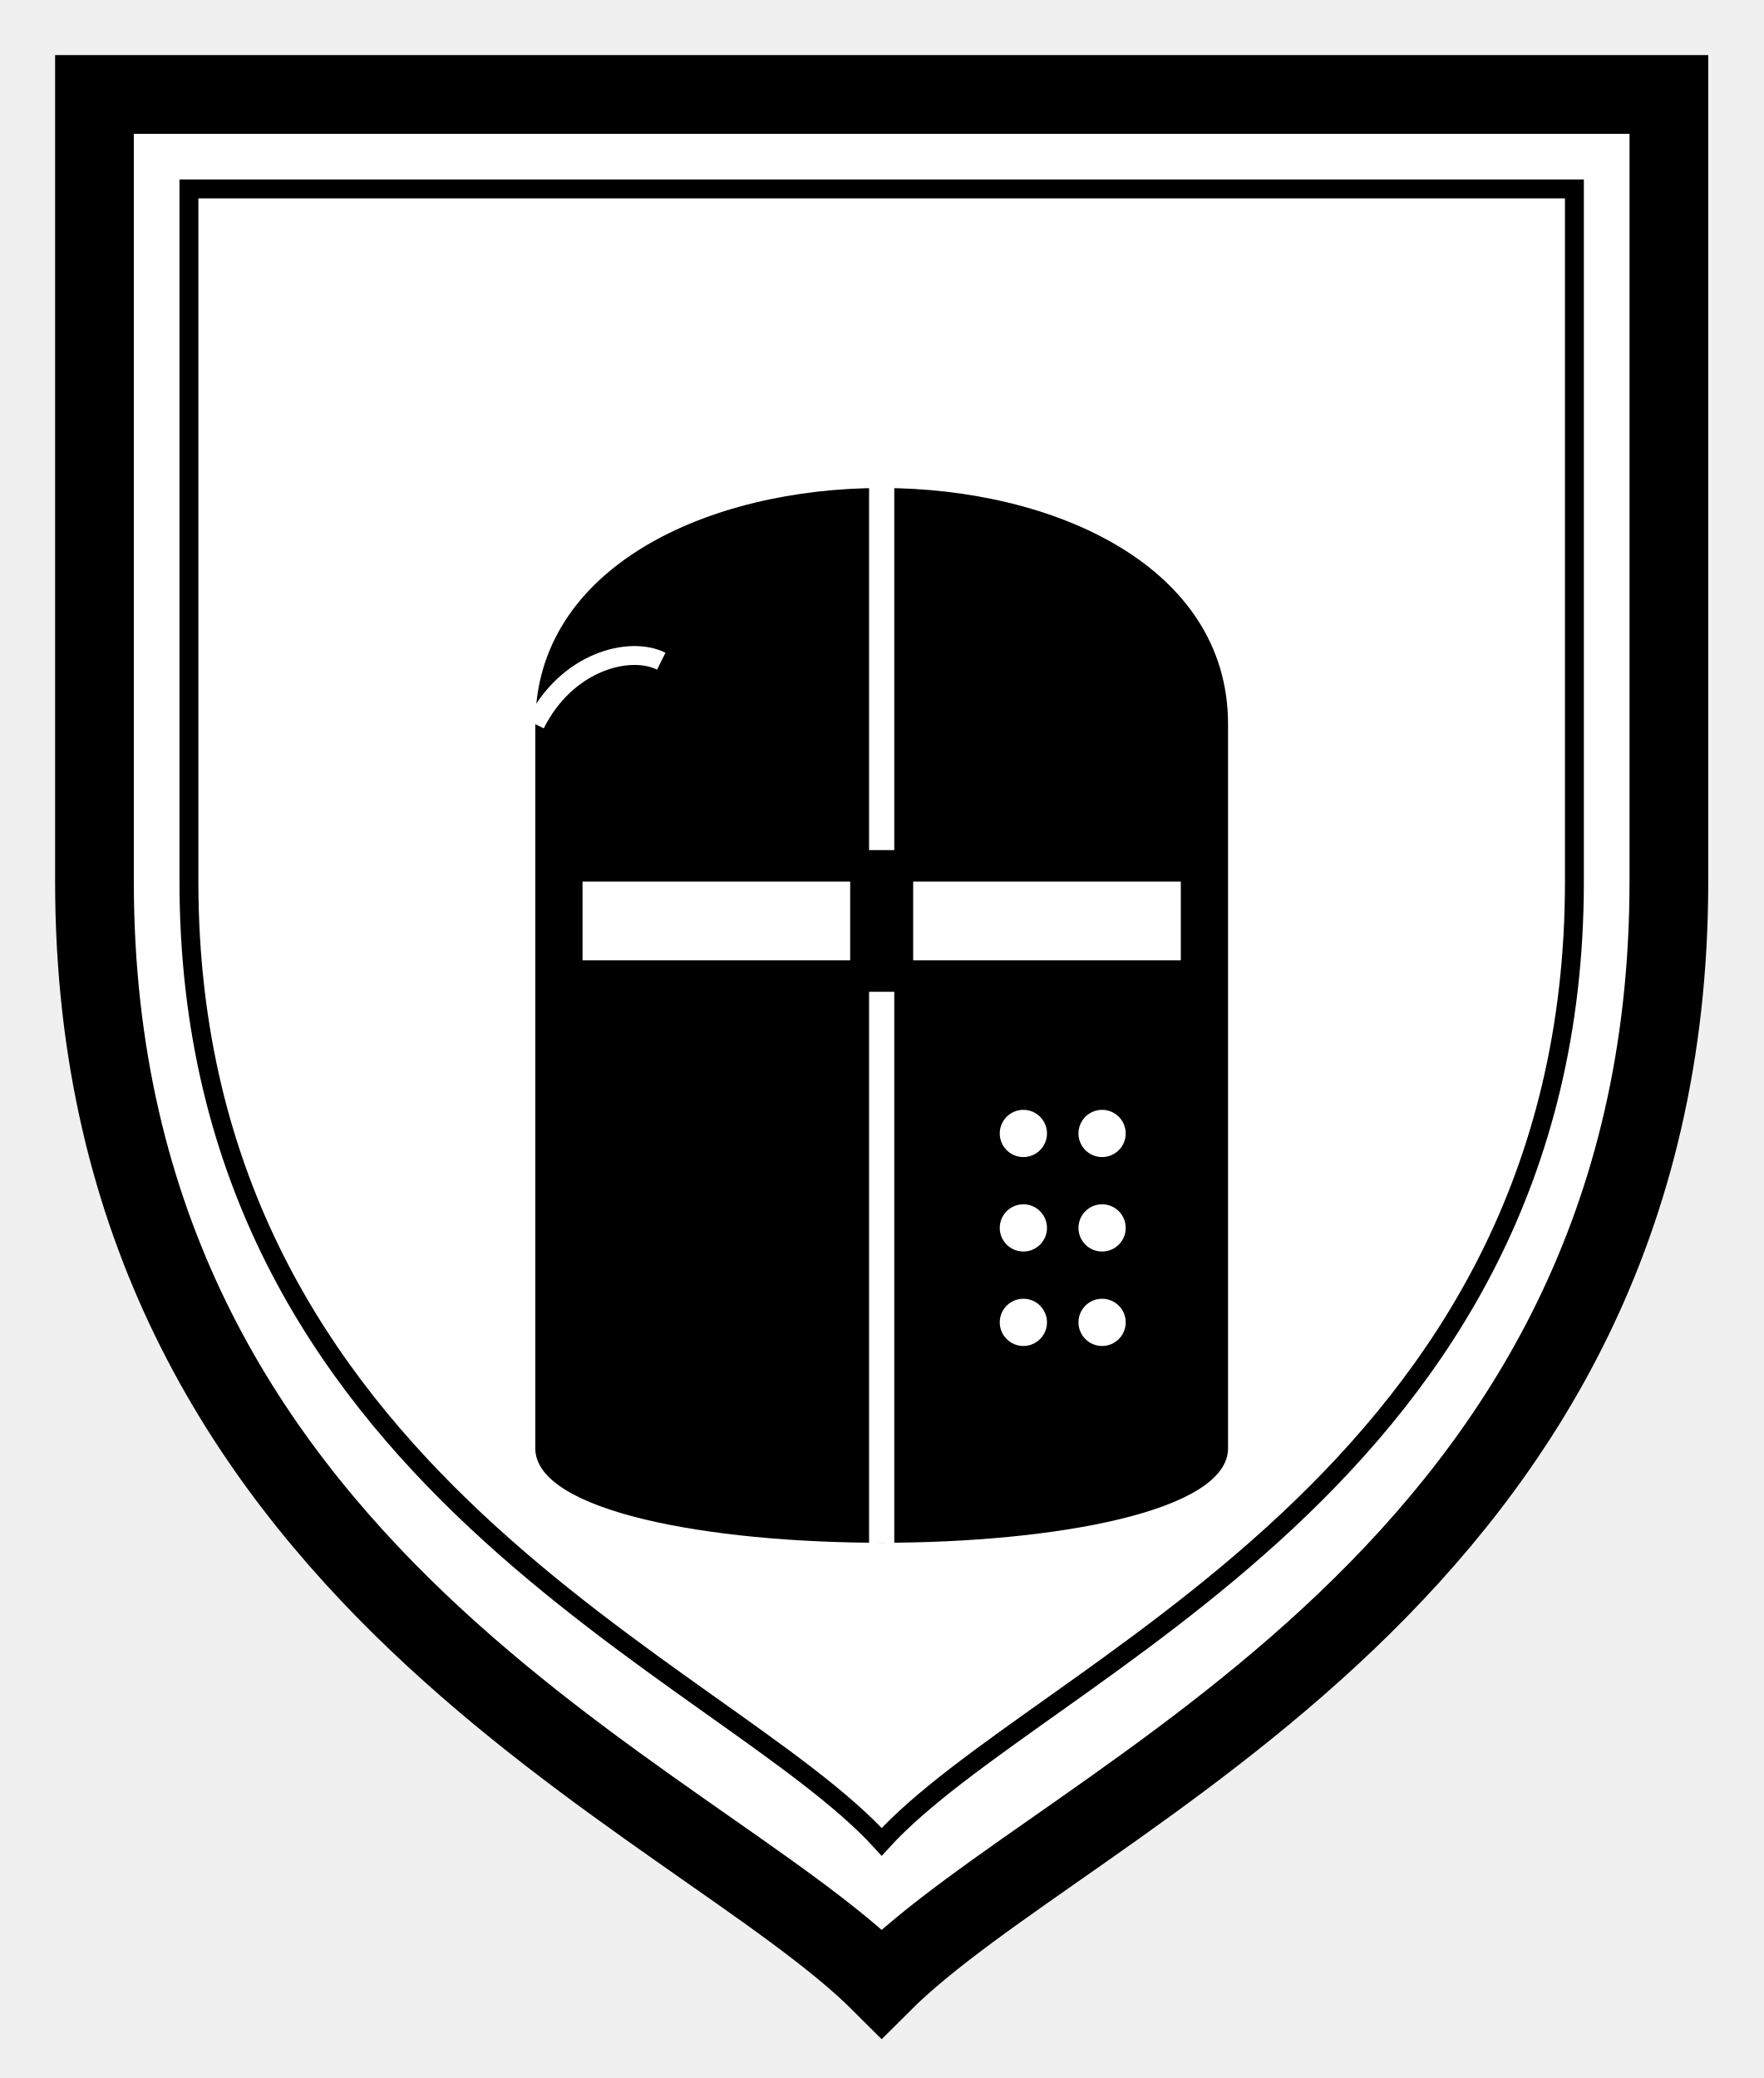
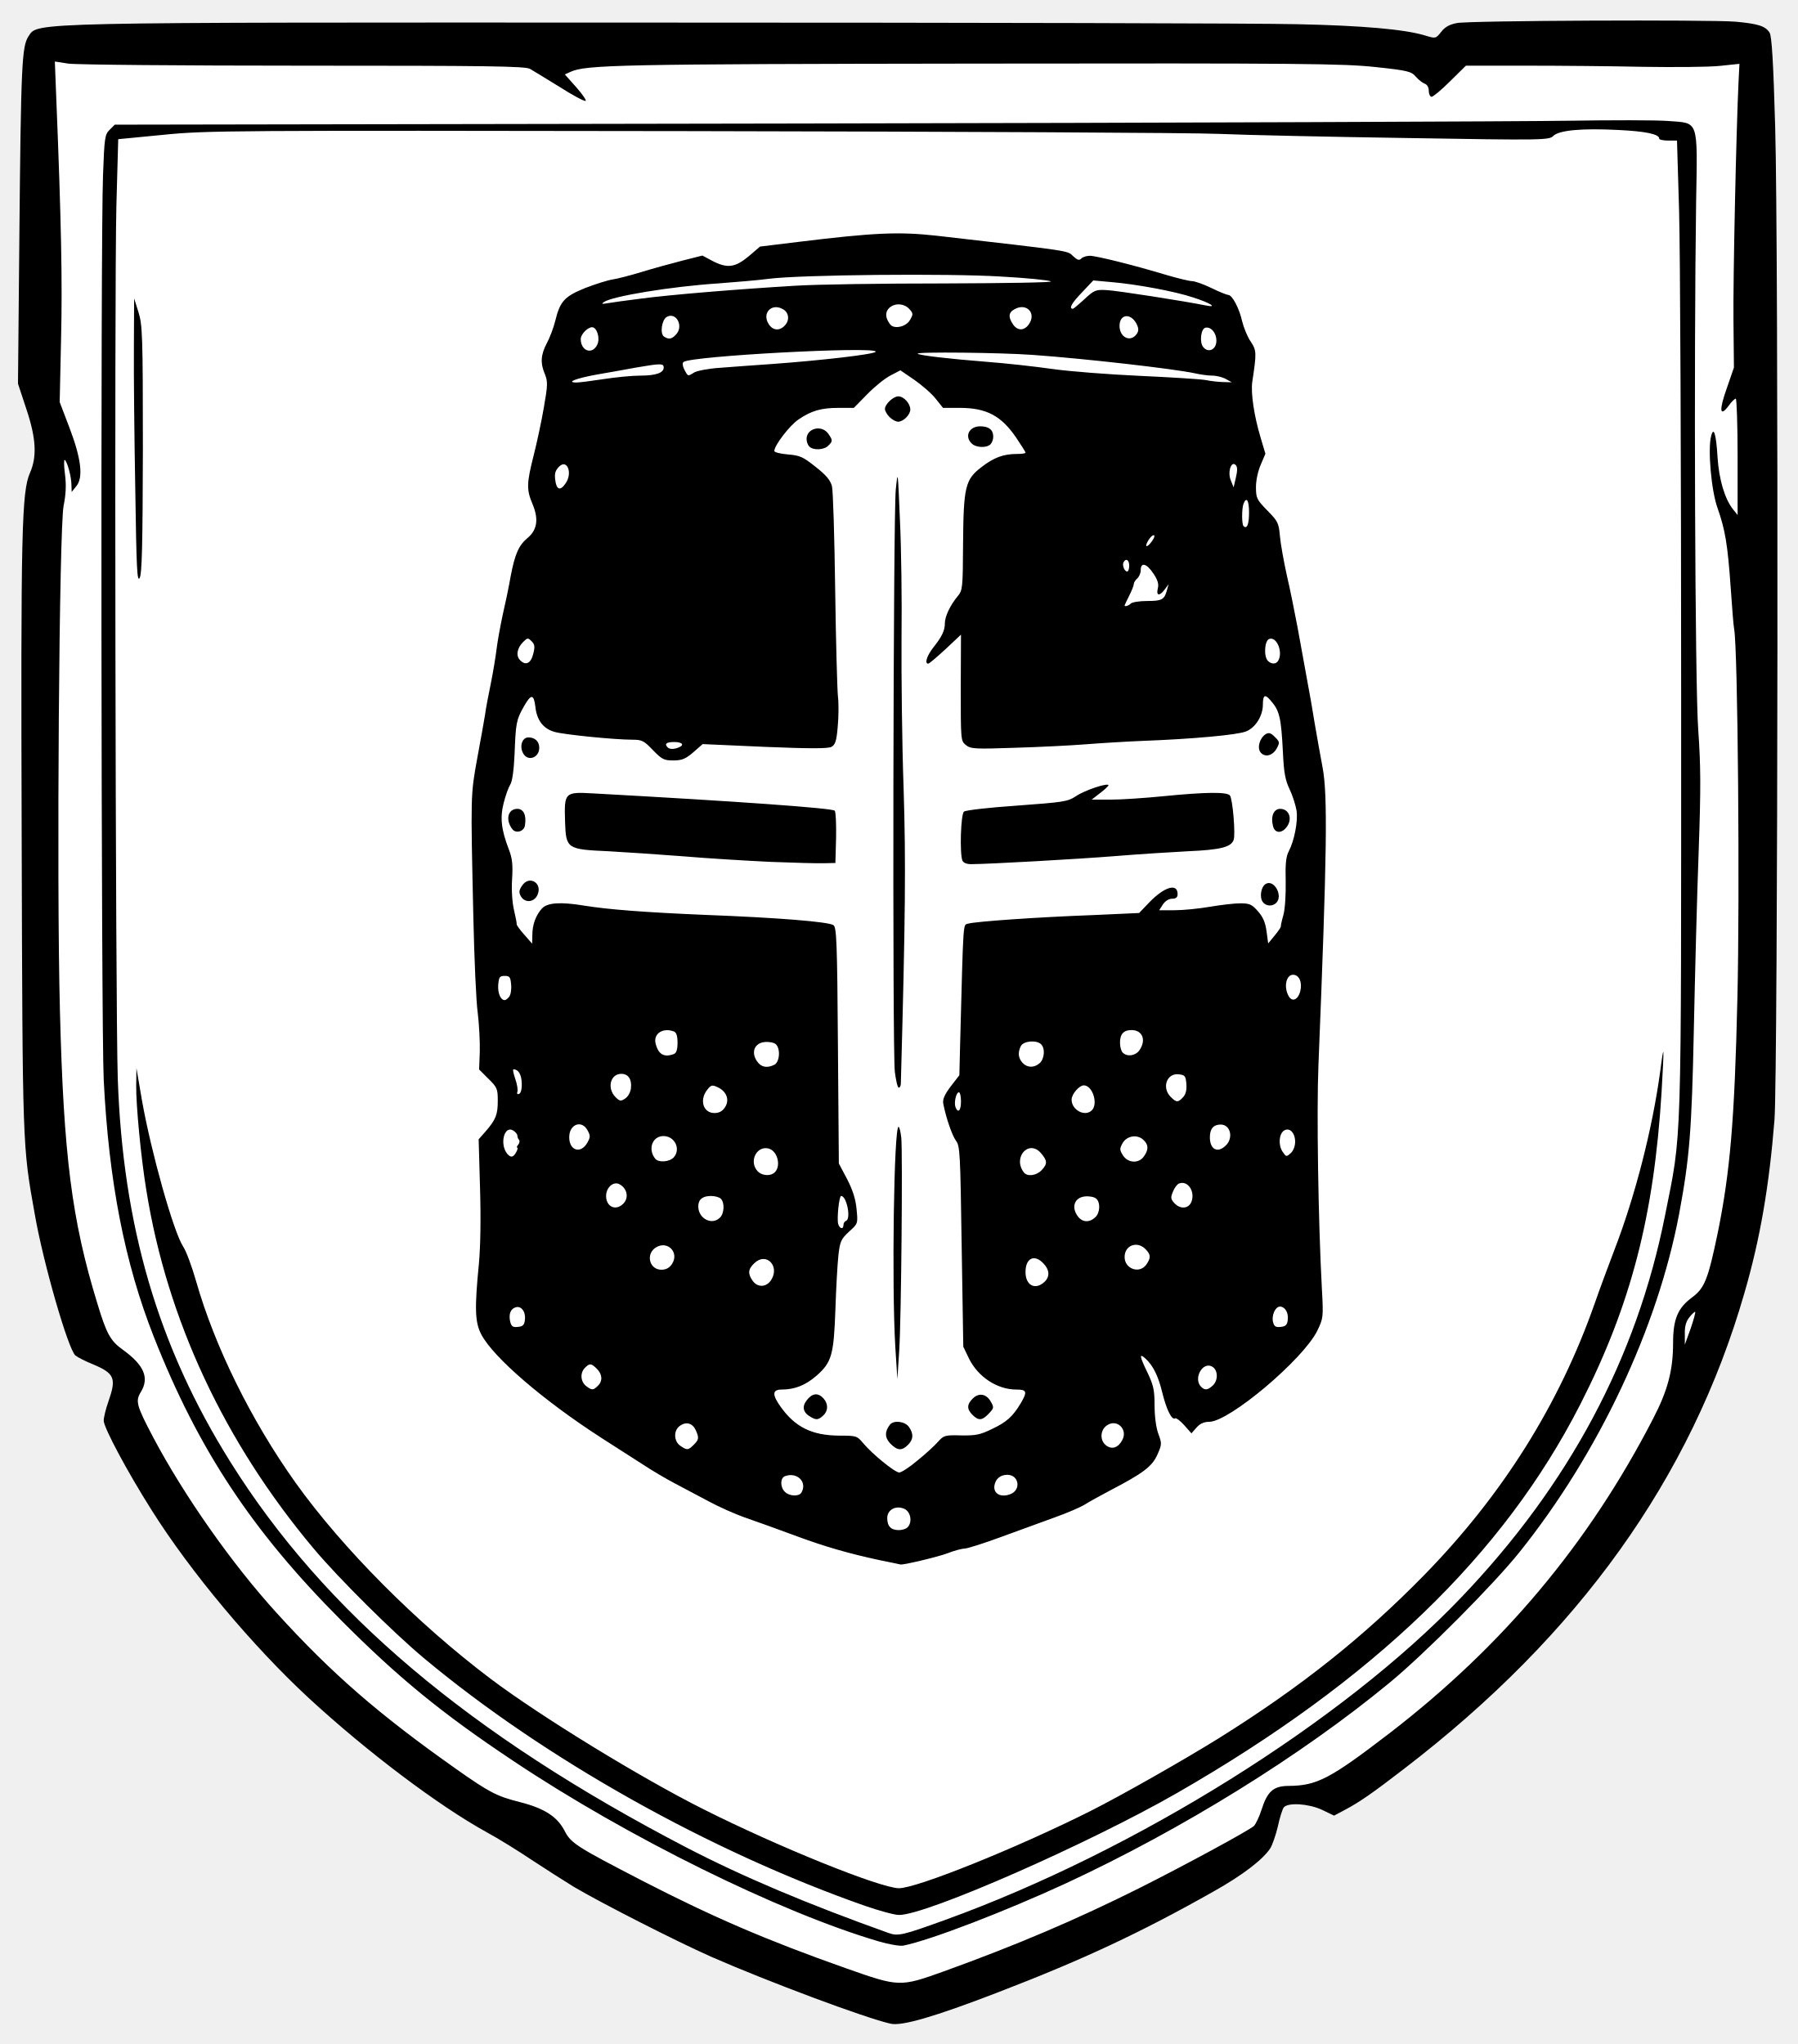
- <svg xmlns="http://www.w3.org/2000/svg" viewBox="0 0 112 132" width="112pt" height="132pt">
-   <defs>
-     <clipPath id="s">
-       <path d="M0,0 H100 V50 C100,94 62,108 50,120 C38,108 0,94 0,50 Z" />
-     </clipPath>
-   </defs>
-   <g transform="translate(6,6)">
-     <path d="M0,0 H100 V50 C100,94 62,108 50,120 C38,108 0,94 0,50 Z" fill="#FFFFFF" />
-     <g clip-path="url(#s)">
-       <g fill="#FFFFFF" stroke="#FFFFFF" stroke-width="5" stroke-linejoin="round">
-         <path d="M28,40 C28,20 72,20 72,40 V86 C72,94 28,94 28,86 Z" />
-         <rect x="31" y="50" width="38" height="5" fill="#FFFFFF" />
-         <rect x="48" y="49" width="4" height="7" />
-         <path d="M50,22 V48 M50,57 V92" stroke="#FFFFFF" stroke-width="1.6" />
-         <circle cx="59" cy="66" r="1.5" fill="#FFFFFF" />
-         <circle cx="64" cy="66" r="1.5" fill="#FFFFFF" />
-         <circle cx="59" cy="72" r="1.5" fill="#FFFFFF" />
-         <circle cx="64" cy="72" r="1.5" fill="#FFFFFF" />
-         <circle cx="59" cy="78" r="1.5" fill="#FFFFFF" />
-         <circle cx="64" cy="78" r="1.5" fill="#FFFFFF" />
-         <path d="M28,40 C30,36 34,35 36,36" stroke="#FFFFFF" stroke-width="1.2" fill="none" />
-       </g>
-       <g fill="#000">
-         <path d="M28,40 C28,20 72,20 72,40 V86 C72,94 28,94 28,86 Z" />
-         <rect x="31" y="50" width="38" height="5" fill="#FFFFFF" />
-         <rect x="48" y="49" width="4" height="7" />
-         <path d="M50,22 V48 M50,57 V92" stroke="#FFFFFF" stroke-width="1.6" />
-         <circle cx="59" cy="66" r="1.5" fill="#FFFFFF" />
-         <circle cx="64" cy="66" r="1.5" fill="#FFFFFF" />
-         <circle cx="59" cy="72" r="1.5" fill="#FFFFFF" />
-         <circle cx="64" cy="72" r="1.5" fill="#FFFFFF" />
-         <circle cx="59" cy="78" r="1.5" fill="#FFFFFF" />
-         <circle cx="64" cy="78" r="1.5" fill="#FFFFFF" />
-         <path d="M28,40 C30,36 34,35 36,36" stroke="#FFFFFF" stroke-width="1.2" fill="none" />
-       </g>
-     </g>
-     <path d="M0,0 H100 V50 C100,94 62,108 50,120 C38,108 0,94 0,50 Z" fill="none" stroke="#000" stroke-width="5" />
-     <path d="M6,6 H94 V50 C94,88 60,100 50,111 C40,100 6,88 6,50 Z" fill="none" stroke="#000" stroke-width="1.2" />
-   </g>
+ <svg xmlns="http://www.w3.org/2000/svg" viewBox="0 0 780 887">
+   <path fill="#FFFFFF" fill-rule="evenodd" d="M386.5,878.2C375.6,875.8 332.9,859.8 308.5,849.1C293.2,842.3 260.8,825.8 249.0,818.8C244.9,816.3 236.8,811.1 231.0,807.3C225.2,803.4 216.2,797.8 211.0,795.0C190.2,783.5 159.5,760.4 134.0,736.9C109.6,714.3 82.8,682.3 65.9,655.5C55.2,638.6 45.0,619.5 45.0,616.5C45.0,615.1 45.9,611.4 47.0,608.3C50.6,598.0 49.8,596.0 40.0,591.9C37.0,590.7 33.7,589.0 32.7,588.2C29.6,585.5 18.8,548.3 15.1,527.0C9.7,496.9 9.8,498.6 9.4,363.0C9.0,230.1 9.4,213.5 13.0,205.2C16.1,198.2 15.7,190.2 11.4,177.4L7.8,166.5L8.4,102.5C9.1,27.3 9.5,20.1 12.4,15.7C16.5,9.6 9.4,9.7 286.0,9.8C422.7,9.8 547.3,10.1 563.0,10.5C591.1,11.1 609.5,12.7 618.4,15.4C623.0,16.8 623.0,16.8 625.4,13.8C627.0,11.7 629.0,10.6 632.2,10.0C637.7,8.9 741.4,8.5 753.0,9.4C762.9,10.3 766.1,11.3 767.9,14.2C768.8,15.7 769.5,26.3 770.3,54.9C771.8,105.2 771.5,466.8 770.0,486.0C767.7,514.7 763.8,537.6 756.9,561.3C733.8,641.4 685.1,709.4 609.5,767.4C595.5,778.2 590.0,782.0 583.6,785.4L578.9,787.9L573.7,785.4C567.9,782.7 559.0,782.1 557.1,784.3C556.5,785.0 555.3,788.8 554.5,792.6C553.6,796.4 552.1,800.7 551.2,802.1C548.0,807.0 539.1,813.8 526.8,820.7C494.6,838.9 469.7,850.5 432.5,864.8C405.5,875.2 391.3,879.3 386.5,878.2Z" />
+   <path fill="#000" fill-rule="evenodd" d="M386.5,878.2C375.6,875.8 332.9,859.8 308.5,849.1C293.2,842.3 260.8,825.8 249.0,818.8C244.9,816.3 236.8,811.1 231.0,807.3C225.2,803.4 216.2,797.8 211.0,795.0C190.2,783.5 159.5,760.4 134.0,736.9C109.6,714.3 82.8,682.3 65.9,655.5C55.2,638.6 45.0,619.5 45.0,616.5C45.0,615.1 45.9,611.4 47.0,608.3C50.6,598.0 49.8,596.0 40.0,591.9C37.0,590.7 33.7,589.0 32.7,588.2C29.6,585.5 18.8,548.3 15.1,527.0C9.7,496.9 9.8,498.6 9.4,363.0C9.0,230.1 9.4,213.5 13.0,205.2C16.1,198.2 15.7,190.2 11.4,177.4L7.8,166.5L8.4,102.5C9.1,27.3 9.5,20.1 12.4,15.7C16.5,9.6 9.4,9.7 286.0,9.8C422.7,9.8 547.3,10.1 563.0,10.5C591.1,11.1 609.5,12.7 618.4,15.4C623.0,16.8 623.0,16.8 625.4,13.8C627.0,11.7 629.0,10.6 632.2,10.0C637.7,8.9 741.4,8.5 753.0,9.4C762.9,10.3 766.1,11.3 767.9,14.2C768.8,15.7 769.5,26.3 770.3,54.9C771.8,105.2 771.5,466.8 770.0,486.0C767.7,514.7 763.8,537.6 756.9,561.3C733.8,641.4 685.1,709.4 609.5,767.4C595.5,778.2 590.0,782.0 583.6,785.4L578.9,787.9L573.7,785.4C567.9,782.7 559.0,782.1 557.1,784.3C556.5,785.0 555.3,788.8 554.5,792.6C553.6,796.4 552.1,800.7 551.2,802.1C548.0,807.0 539.1,813.8 526.8,820.7C494.6,838.9 469.7,850.5 432.5,864.8C405.5,875.2 391.3,879.3 386.5,878.2ZM409.5,855.5C441.3,844.0 466.9,833.1 494.5,819.3C513.8,809.6 541.7,794.5 544.1,792.4C544.9,791.6 546.4,788.5 547.4,785.4C549.9,777.4 552.6,775.0 559.2,775.0C571.5,774.9 577.2,771.9 603.0,752.1C652.2,714.2 689.4,669.8 717.3,615.7C723.7,603.4 726.0,594.6 726.0,582.8C726.0,572.3 728.1,567.5 734.4,562.9C739.7,558.9 741.2,555.1 745.4,534.9C750.7,508.8 752.7,486.2 753.9,433.5C755.0,389.0 754.1,281.4 752.5,273.0C752.2,271.6 751.6,263.5 751.0,255.0C749.7,236.4 748.6,229.8 745.3,220.5C742.6,213.1 741.0,195.1 742.5,189.3C743.6,184.8 744.7,188.3 745.3,198.5C745.9,207.9 748.4,216.5 752.0,221.0L754.0,223.5L754.0,198.2C754.0,184.4 753.6,173.0 753.2,173.0C752.7,173.0 751.3,174.4 750.1,176.1C746.2,181.3 745.9,178.0 749.3,168.5L752.4,159.5L752.2,139.0C752.0,120.8 753.4,56.6 754.4,35.6L754.8,27.7L746.2,28.6C741.4,29.1 726.5,29.2 713.0,29.0C699.5,28.7 676.7,28.5 662.3,28.5L636.1,28.5L629.3,35.2C625.5,39.0 621.9,42.0 621.2,42.0C620.6,42.0 620.0,40.9 620.0,39.5C620.0,37.9 619.3,36.7 618.2,36.3C617.3,36.0 615.5,34.6 614.4,33.3C612.4,31.0 611.0,30.6 596.9,29.1C583.0,27.6 565.7,27.4 424.5,27.6C268.3,27.8 254.3,28.1 247.5,31.2L245.1,32.3L250.1,37.9C252.8,41.0 254.6,43.6 254.1,43.8C253.5,44.0 248.4,41.3 242.8,37.7C237.1,34.2 231.4,30.7 230.0,29.9C227.9,28.7 211.8,28.5 131.5,28.5C78.7,28.5 32.9,28.1 29.6,27.6L23.8,26.7L24.4,42.1C26.6,96.3 27.1,122.6 26.5,147.0L25.9,174.5L30.1,185.5C35.3,199.1 36.2,207.3 33.1,211.0L31.1,213.5L31.0,210.5C31.0,206.9 29.2,200.3 28.1,199.6C27.7,199.3 27.7,202.1 28.2,205.8C28.8,210.6 28.6,214.5 27.6,219.5C25.7,228.9 24.5,381.4 26.0,438.5C27.6,501.4 31.1,529.3 42.2,565.5C46.2,578.8 47.9,581.9 53.4,585.8C62.5,592.4 64.9,597.9 61.1,604.1C58.7,608.0 59.2,609.9 66.4,623.6C79.9,649.1 100.7,678.7 120.1,700.0C144.1,726.4 164.4,744.0 198.0,767.7C212.3,777.8 215.6,779.5 225.5,782.0C236.2,784.7 241.7,788.3 244.9,794.3C247.7,799.9 250.0,801.3 279.0,816.3C309.3,831.9 332.7,842.0 367.0,854.1C390.2,862.3 390.5,862.3 409.5,855.5ZM381.4,842.5C338.4,829.9 271.8,797.0 222.5,764.0C191.7,743.5 172.7,727.9 148.0,703.1C109.4,664.4 86.0,629.0 66.7,580.0C54.1,548.0 47.2,512.7 45.0,468.5C43.9,446.2 43.6,104.2 44.7,76.0C45.3,59.8 45.5,58.4 47.5,56.4L49.8,54.1L347.6,53.6C511.5,53.3 661.0,52.7 680.0,52.4C699.0,52.1 718.7,52.1 723.8,52.5C737.3,53.5 736.6,51.5 736.0,87.5C735.0,155.7 735.5,297.3 736.9,316.5C738.0,332.3 738.1,341.3 737.1,369.5C736.4,388.2 735.5,423.1 735.0,447.0C734.1,491.1 733.1,502.8 728.6,526.9C719.2,576.5 693.6,630.8 659.4,673.5C648.4,687.3 618.2,717.7 603.0,730.2C564.7,761.8 513.1,793.8 462.5,817.3C436.3,829.4 403.6,842.0 392.0,844.3C390.6,844.6 385.8,843.8 381.4,842.5ZM410.3,833.1C492.8,803.2 582.6,747.1 633.9,693.4C680.9,644.3 710.2,589.3 722.5,527.5C729.9,490.4 729.5,503.2 729.5,302.0C729.5,202.7 729.1,107.9 728.6,91.2L727.7,61.0L723.8,61.0C721.7,61.0 720.0,60.6 720.0,60.2C720.0,58.2 714.3,57.0 702.2,56.4C686.4,55.6 676.5,56.5 674.0,59.0C672.2,60.8 669.9,60.9 610.8,59.9C577.1,59.4 540.3,58.6 529.0,58.1C517.7,57.6 414.4,57.1 299.5,56.9C99.3,56.6 89.7,56.6 70.9,58.5L51.3,60.4L50.5,89.4C49.6,127.1 50.1,437.3 51.1,468.0C53.3,532.1 68.6,584.3 99.9,634.3C140.8,699.7 203.6,752.7 298.0,801.8C322.5,814.5 350.5,826.3 385.5,838.8C389.7,840.3 391.5,839.9 410.3,833.1ZM375.5,827.1C308.1,803.5 236.2,763.2 184.0,719.6C170.9,708.7 146.8,684.8 136.1,672.0C97.4,625.9 72.5,572.7 63.5,516.5C61.2,502.6 59.0,479.7 59.1,471.0L59.2,463.5L61.6,477.5C65.6,500.1 75.3,534.6 79.5,541.0C80.8,542.9 83.3,549.7 85.1,556.0C93.2,584.4 109.0,616.4 128.3,643.5C148.7,672.0 180.9,704.4 213.0,728.6C234.4,744.7 277.7,771.3 305.2,785.1C338.0,801.6 381.7,819.2 390.0,819.4C397.6,819.5 440.9,802.1 473.0,786.0C486.5,779.2 513.1,764.1 528.9,754.3C564.4,732.1 591.6,710.5 618.1,683.4C652.0,648.7 676.6,609.5 692.0,565.6C694.1,559.5 698.0,549.1 700.5,542.5C709.5,519.2 717.0,490.0 720.4,465.0C722.1,451.9 722.2,453.3 721.0,474.0C717.7,527.7 707.7,566.4 685.7,609.5C652.4,674.7 596.1,729.0 510.9,778.0C472.4,800.1 401.9,831.1 390.1,831.0C388.1,831.0 381.6,829.2 375.5,827.1ZM382.0,677.1C368.5,674.2 357.9,671.2 344.8,666.3C338.0,663.8 328.7,660.4 324.0,658.8C319.3,657.2 311.9,653.9 307.5,651.5C303.1,649.2 296.4,645.6 292.6,643.6C288.8,641.6 282.7,638.0 279.1,635.6C275.5,633.3 267.3,628.0 261.0,624.0C235.7,607.7 213.9,588.9 208.8,579.0C206.1,573.8 205.9,567.8 207.8,548.5C208.5,541.0 208.7,528.6 208.3,515.5L207.7,494.4L210.7,491.0C215.2,485.8 216.0,483.7 216.0,477.6C216.0,472.5 215.7,471.8 211.9,468.1L207.9,464.1L208.2,456.3C208.3,452.0 207.9,444.4 207.3,439.5C206.6,434.6 205.8,415.9 205.4,398.0C204.2,344.5 204.2,345.0 207.1,329.0C208.6,321.0 210.1,312.5 210.5,310.0C210.8,307.5 212.0,301.4 213.0,296.5C214.0,291.6 215.1,284.8 215.5,281.5C215.9,278.2 217.1,271.7 218.1,267.0C219.2,262.3 220.8,254.7 221.6,250.0C223.5,240.2 225.1,236.6 229.1,233.3C233.1,229.9 233.8,225.2 231.1,218.8C228.4,212.4 228.5,209.8 231.6,197.5C233.0,192.0 235.0,182.7 236.0,176.8C237.7,167.2 237.7,165.6 236.5,162.5C234.4,157.6 234.6,154.0 237.3,148.9C238.6,146.5 240.2,142.2 240.9,139.4C243.0,130.8 244.8,128.7 253.9,125.0C258.3,123.3 263.7,121.6 265.7,121.3C267.8,121.0 273.6,119.5 278.5,118.0C283.4,116.5 291.4,114.3 296.1,113.1L304.8,110.9L309.1,113.2C315.6,116.6 319.0,116.1 324.9,111.2L329.8,107.0L346.2,105.0C379.7,100.9 390.0,100.5 406.5,102.3C465.7,109.1 463.0,108.7 465.6,111.1C467.5,112.9 468.3,113.1 469.2,112.2C469.9,111.5 471.5,111.0 472.9,111.0C475.7,111.0 491.8,115.0 506.4,119.4C511.2,120.8 516.1,122.0 517.3,122.0C518.4,122.0 522.2,123.3 525.7,125.0C529.1,126.7 532.5,128.0 533.0,128.0C534.7,128.0 537.8,133.9 539.0,139.4C539.7,142.2 541.3,146.2 542.7,148.2C545.3,152.1 545.3,153.1 543.4,165.7C542.7,170.6 544.2,180.6 547.1,190.2L549.1,196.9L547.1,201.6C545.9,204.3 545.0,208.4 545.0,211.3C545.0,216.1 545.3,216.8 549.9,221.5C554.5,226.2 554.9,226.9 555.4,232.7C555.7,236.1 557.1,243.8 558.4,249.7C559.8,255.6 561.8,265.7 563.0,272.0C564.1,278.3 566.0,288.2 567.0,294.0C568.1,299.8 569.7,308.8 570.5,314.0C571.4,319.2 572.9,327.8 573.9,333.0C576.2,345.1 575.8,370.8 572.1,462.5C571.3,482.0 572.0,529.5 573.6,559.2C574.3,571.7 574.2,572.1 571.6,577.5C565.5,589.9 533.4,617.0 524.7,617.0C522.4,617.0 520.7,617.8 519.2,619.5L517.0,622.0L513.9,618.5C512.2,616.6 510.4,615.2 509.9,615.5C508.5,616.4 506.2,611.8 504.4,604.5C502.6,597.1 500.4,592.6 497.0,589.5C494.2,587.0 494.5,588.6 498.0,595.8C500.5,601.1 501.0,603.2 501.0,609.8C501.0,614.4 501.6,619.3 502.6,622.1C504.2,626.4 504.2,626.8 502.2,631.3C499.9,636.4 496.1,639.3 481.5,646.9C477.1,649.2 472.1,652.0 470.4,653.1C468.7,654.1 463.0,656.6 457.9,658.4C452.7,660.3 442.3,664.1 434.6,666.9C427.0,669.7 419.8,672.0 418.6,672.0C417.5,672.0 414.0,672.9 411.0,674.1C406.7,675.7 391.5,679.3 390.7,678.9C390.6,678.9 386.7,678.0 382.0,677.1ZM393.8,662.8C396.0,660.6 395.2,656.1 392.5,654.8C388.8,653.1 385.0,655.1 385.0,658.8C385.0,662.3 386.6,664.0 390.0,664.0C391.4,664.0 393.1,663.5 393.8,662.8ZM347.7,647.8C350.5,643.2 345.9,638.6 340.6,640.6C338.5,641.4 338.5,645.4 340.6,647.4C342.5,649.3 346.6,649.5 347.7,647.8ZM438.4,648.4C443.2,646.6 442.2,640.0 437.1,640.0C434.1,640.0 432.0,641.7 431.5,644.7C431.0,648.2 434.3,650.0 438.4,648.4ZM398.1,633.8C401.6,631.0 405.6,627.3 407.0,625.7C409.5,622.9 410.0,622.7 417.1,622.9C423.4,623.0 425.4,622.6 430.5,620.1C436.8,617.1 439.4,614.8 442.9,609.0C445.9,603.9 445.6,603.0 441.0,603.0C432.7,603.0 424.4,597.5 420.5,589.6L418.0,584.4L417.3,541.0C416.7,500.5 416.6,497.3 414.8,495.0C413.1,492.6 410.5,485.1 409.3,478.9C409.0,477.1 409.8,475.1 412.5,471.5L416.3,466.6L416.6,454.1C418.1,397.3 417.8,401.6 420.2,400.8C423.3,399.9 449.9,398.0 474.4,397.1L494.3,396.2L498.8,391.5C505.3,384.8 511.0,383.1 511.0,388.0C511.0,389.4 510.3,390.0 508.6,390.0C507.2,390.0 505.6,391.0 504.6,392.5L503.0,395.0L509.7,395.0C513.5,395.0 520.3,394.3 525.0,393.5C529.7,392.7 535.6,392.0 538.1,392.0C542.2,392.0 543.2,392.4 545.9,395.5C548.1,398.0 549.1,400.4 549.6,404.2L550.3,409.4L553.1,406.0C554.6,404.2 555.8,402.4 555.8,402.1C555.7,401.8 556.2,399.5 556.9,397.1C557.6,394.5 558.0,388.5 557.9,382.6C557.7,375.0 558.0,371.8 559.2,369.5C561.7,364.7 563.3,356.2 562.6,351.7C562.2,349.4 560.9,345.2 559.6,342.5C557.7,338.5 557.1,335.3 556.7,326.5C555.9,311.2 555.3,308.4 551.2,303.8C548.9,301.1 548.0,301.6 548.0,305.8C548.0,310.6 544.8,315.8 540.7,317.4C537.2,318.9 517.5,320.7 496.0,321.5C488.6,321.8 477.3,322.5 471.0,323.0C464.7,323.5 450.9,324.2 440.4,324.5C422.9,325.1 421.2,325.0 419.1,323.3C416.9,321.5 416.9,321.2 416.9,298.4L417.0,275.4L410.3,281.7C406.5,285.2 403.2,288.0 402.8,288.0C401.1,288.0 402.2,284.6 404.9,281.1C408.8,276.2 410.0,273.6 410.0,270.5C410.0,267.5 412.3,262.7 415.5,258.8C417.7,256.2 417.8,255.3 417.9,236.2C418.1,211.3 418.8,208.1 425.9,202.7C431.3,198.5 435.5,197.0 441.2,197.0C443.3,197.0 445.0,196.8 445.0,196.4C445.0,196.1 443.2,193.3 441.0,190.0C434.5,180.4 428.0,177.0 416.5,177.0L409.2,177.0L406.0,173.0C404.2,170.7 400.0,167.1 396.7,164.8L390.7,160.7L386.3,163.0C383.8,164.3 379.3,168.0 376.2,171.2L370.5,177.0L363.9,177.0C356.3,177.0 352.1,178.2 346.4,182.1C342.6,184.7 336.0,193.3 336.0,195.7C336.0,196.3 338.6,196.9 341.8,197.2C347.0,197.6 348.4,198.2 353.8,202.5C358.4,206.1 360.2,208.2 361.0,210.9C361.5,212.9 362.1,232.9 362.4,255.5C362.7,278.1 363.3,299.1 363.6,302.2C364.0,305.3 363.9,311.3 363.5,315.5C363.0,321.6 362.4,323.2 360.8,324.1C359.3,324.9 351.3,324.9 331.8,324.1L304.9,322.9L300.8,326.5C297.4,329.4 295.8,330.0 292.1,330.0C288.1,330.0 287.2,329.5 283.3,325.5C279.5,321.5 278.6,321.0 274.5,321.0C266.8,321.0 244.7,318.8 240.6,317.6C235.7,316.2 232.9,312.5 232.3,306.6C231.6,301.0 230.4,301.1 227.2,306.8C224.1,312.3 223.8,313.7 223.3,327.0C223.0,334.0 222.3,339.2 221.4,340.5C220.7,341.6 219.4,345.1 218.6,348.3C216.9,354.8 217.5,360.0 220.8,368.6C222.3,372.5 222.6,375.1 222.2,381.7C221.9,386.7 222.3,391.8 223.1,395.2C223.8,398.1 224.3,400.8 224.2,401.1C224.2,401.5 225.6,403.5 227.5,405.6L230.9,409.5L231.0,405.8C231.0,401.2 232.5,397.2 235.2,394.2C237.6,391.7 243.2,391.3 253.5,393.0C264.0,394.7 279.8,395.9 305.5,397.0C337.3,398.2 359.7,400.0 361.7,401.5C363.0,402.5 363.3,409.0 363.6,453.7L364.0,504.9L367.6,511.7C370.1,516.6 371.3,520.4 371.7,524.8C372.3,531.0 372.3,531.0 368.4,534.5C365.0,537.7 364.5,538.6 363.8,544.8C363.4,548.5 362.8,559.1 362.5,568.4C361.8,588.0 360.9,591.2 354.3,597.0C349.6,601.1 344.9,603.0 339.2,603.0C335.0,603.0 335.0,605.3 338.9,610.7C345.2,619.4 352.4,622.9 364.2,623.0C371.6,623.0 371.9,623.1 374.5,626.2C378.5,631.0 388.2,638.9 390.2,639.0C391.1,639.0 394.7,636.7 398.1,633.8ZM301.0,627.0C303.3,624.7 303.4,624.0 301.9,620.6C300.5,617.6 297.8,616.8 295.1,618.7C292.2,620.6 292.3,625.4 295.2,627.4C298.1,629.4 298.6,629.4 301.0,627.0ZM386.4,626.5C383.9,623.9 383.8,621.3 386.2,618.2C387.9,616.2 392.7,616.8 394.4,619.2C396.5,622.2 396.4,624.6 394.0,627.0C391.3,629.7 389.4,629.5 386.4,626.5ZM487.0,624.9C489.5,620.3 484.7,615.6 480.4,618.5C477.3,620.5 477.1,625.3 480.2,627.4C482.6,629.1 485.3,628.2 487.0,624.9ZM351.8,614.9C348.4,613.0 347.9,610.4 350.1,607.6C352.5,604.5 355.0,604.3 357.3,606.8C359.5,609.2 359.4,612.3 357.2,614.3C355.1,616.2 354.2,616.3 351.8,614.9ZM422.0,614.0C419.5,611.5 419.5,609.5 422.1,606.9C424.7,604.3 428.0,604.8 429.9,608.2C431.4,610.7 431.3,611.1 429.1,613.4C426.2,616.5 424.6,616.6 422.0,614.0ZM259.4,601.4C261.6,599.3 261.4,596.4 259.0,594.0C256.5,591.5 255.8,591.5 253.6,593.8C251.6,596.1 252.0,599.8 254.5,601.6C256.9,603.4 257.5,603.3 259.4,601.4ZM526.2,601.3C528.7,599.1 528.6,594.4 525.9,593.0C521.8,590.8 517.7,598.3 521.2,601.8C522.8,603.4 524.0,603.3 526.2,601.3ZM388.5,584.5C386.9,557.8 387.9,489.0 389.9,489.0C390.3,489.0 390.8,491.1 391.1,493.8C391.7,501.1 391.1,571.9 390.2,586.0L389.4,598.5L388.5,584.5ZM735.6,569.3C735.4,569.1 734.3,570.1 733.1,571.6C731.6,573.5 731.0,575.6 731.1,578.9L731.1,583.5L733.6,576.6C734.9,572.8 735.8,569.5 735.6,569.3ZM227.8,572.4C228.1,569.0 226.0,566.4 223.5,567.4C221.4,568.2 220.7,570.5 221.4,573.6C221.9,575.6 222.6,576.1 224.8,575.8C227.0,575.6 227.6,574.9 227.8,572.4ZM558.8,572.7C559.2,569.7 557.6,567.0 555.4,567.0C553.4,567.0 551.7,570.8 552.4,573.7C552.9,575.6 553.6,576.1 555.8,575.8C557.9,575.6 558.6,574.9 558.8,572.7ZM334.6,555.5C338.5,549.5 332.6,543.2 327.4,548.1C324.6,550.7 324.4,552.7 326.6,555.8C328.7,558.8 332.5,558.7 334.6,555.5ZM453.2,556.3C455.6,554.1 455.5,551.1 452.8,548.3C448.9,544.1 445.0,545.9 445.0,552.0C445.0,557.8 449.2,560.0 453.2,556.3ZM291.6,548.5C294.9,543.5 289.6,538.1 284.5,541.4C280.1,544.3 281.8,551.0 287.0,551.0C289.0,551.0 290.5,550.2 291.6,548.5ZM497.4,548.8C499.5,545.8 499.4,544.4 497.0,542.0C493.4,538.4 488.0,540.4 488.0,545.5C488.0,550.7 494.5,552.9 497.4,548.8ZM366.0,531.6C366.0,530.8 366.5,530.0 367.1,529.8C369.4,529.0 367.4,519.0 365.0,519.0C364.1,519.0 363.1,528.7 363.7,531.1C364.3,533.3 366.0,533.6 366.0,531.6ZM312.4,528.4C314.3,526.6 314.5,521.9 312.8,520.2C312.1,519.5 310.2,519.0 308.5,519.0C304.9,519.0 303.0,520.5 303.0,523.5C303.0,528.8 308.9,531.9 312.4,528.4ZM475.2,528.3C477.4,526.4 477.6,521.7 475.6,520.1C474.8,519.4 472.6,519.0 470.8,519.2C466.5,519.6 464.8,523.5 467.4,527.4C469.3,530.4 472.5,530.8 475.2,528.3ZM270.4,522.4C273.0,519.9 272.2,515.7 268.8,513.9C266.2,512.5 263.0,515.3 263.0,519.0C263.0,523.7 267.2,525.6 270.4,522.4ZM517.0,521.5C518.7,517.0 515.4,512.1 511.6,513.6C510.8,513.9 509.6,515.5 509.0,517.1C507.9,519.6 508.0,520.3 509.5,522.0C512.1,524.9 515.8,524.6 517.0,521.5ZM335.6,509.2C339.2,506.9 337.7,499.5 333.5,498.4C328.3,497.1 324.9,504.0 328.7,508.2C330.3,510.0 333.6,510.5 335.6,509.2ZM452.0,507.8C454.6,505.0 454.5,503.7 451.7,500.4C446.4,494.3 439.3,502.3 444.3,508.8C445.8,510.7 449.7,510.2 452.0,507.8ZM292.4,502.2C295.5,498.6 292.8,493.0 287.9,493.0C283.1,493.0 281.0,498.6 284.3,502.8C285.7,504.6 290.5,504.3 292.4,502.2ZM496.4,501.8C498.5,498.8 498.4,496.7 496.1,494.6C493.4,492.1 488.9,492.9 487.1,496.1C485.8,498.5 485.8,499.0 487.3,501.4C489.5,504.8 494.2,505.0 496.4,501.8ZM224.0,500.0C224.6,498.9 224.8,498.0 224.4,498.0C224.1,498.0 224.3,497.4 224.9,496.7C225.5,495.9 225.6,495.0 225.2,494.6C224.8,494.2 224.5,493.4 224.5,492.8C224.5,492.2 223.7,491.2 222.7,490.6C218.8,488.2 216.7,496.5 220.1,500.7C221.7,502.5 222.7,502.3 224.0,500.0ZM562.0,495.5C562.0,491.6 559.6,489.1 557.2,490.6C555.0,492.0 554.6,496.8 556.5,499.7C558.1,502.1 558.2,502.1 560.1,500.4C561.2,499.4 562.0,497.4 562.0,495.5ZM254.9,495.8C256.2,493.5 256.2,492.8 255.0,490.6C252.5,485.8 247.0,487.8 247.0,493.5C247.0,499.4 252.1,500.9 254.9,495.8ZM532.0,497.0C535.3,493.7 533.9,488.0 529.7,488.0C526.6,488.0 525.0,489.8 525.0,493.5C525.0,498.9 528.4,500.6 532.0,497.0ZM314.6,480.5C316.7,477.3 315.3,473.6 311.4,471.8C309.1,470.7 308.5,470.8 306.9,472.9C303.4,477.3 305.1,483.0 310.0,483.0C312.1,483.0 313.5,482.2 314.6,480.5ZM473.8,481.8C476.6,479.0 474.1,471.0 470.3,471.0C468.3,471.0 465.0,474.8 465.0,477.2C465.0,481.7 470.8,484.8 473.8,481.8ZM417.0,478.0C417.0,475.8 416.6,474.0 416.1,474.0C414.9,474.0 413.9,478.5 414.6,480.4C415.7,483.3 417.0,482.0 417.0,478.0ZM273.8,472.1C274.2,468.3 272.6,466.0 269.6,466.0C264.8,466.0 263.3,472.3 267.1,476.1C268.9,477.9 269.4,478.0 271.3,476.7C272.6,475.8 273.6,474.0 273.8,472.1ZM513.4,476.1C514.6,474.8 515.0,472.9 514.8,470.3C514.5,466.9 514.2,466.5 511.5,466.2C506.3,465.6 504.0,472.0 508.0,476.0C510.5,478.5 511.2,478.5 513.4,476.1ZM226.4,470.1C226.3,466.3 225.0,464.1 222.8,464.0C222.4,464.0 222.8,465.9 223.6,468.2C224.4,470.5 224.8,473.0 224.5,473.8C224.2,474.6 224.5,475.0 225.2,474.7C226.0,474.5 226.5,472.6 226.4,470.1ZM388.3,465.2C387.2,456.2 387.6,223.9 388.7,212.5C389.6,203.7 389.6,203.9 390.5,225.5C391.1,237.6 391.4,260.8 391.2,277.0C391.1,293.2 391.4,322.5 392.1,342.0C393.1,374.1 392.9,397.7 390.9,470.2C390.9,471.2 390.5,472.0 390.0,472.0C389.5,472.0 388.8,469.0 388.3,465.2ZM336.1,462.0C338.4,460.7 338.7,454.9 336.6,453.1C335.8,452.4 333.6,452.0 331.8,452.2C327.5,452.6 325.8,456.5 328.4,460.4C330.1,463.1 332.9,463.7 336.1,462.0ZM451.2,461.3C453.2,459.5 453.6,455.0 451.8,453.2C449.8,451.2 444.2,451.7 443.0,453.9C441.6,456.7 441.8,459.1 443.7,461.2C445.7,463.4 448.8,463.5 451.2,461.3ZM292.4,457.4C293.5,457.0 294.0,455.5 294.0,452.5C294.0,449.5 293.5,448.0 292.4,447.6C287.6,445.8 283.4,448.6 284.5,452.9C285.7,457.6 288.2,459.0 292.4,457.4ZM494.4,455.8C497.5,451.4 495.8,447.0 491.0,447.0C487.6,447.0 486.0,448.7 486.0,452.5C486.0,454.2 486.5,456.1 487.2,456.8C489.1,458.7 492.7,458.2 494.4,455.8ZM220.9,432.6C221.6,431.8 222.0,429.4 221.8,427.3C221.5,424.0 221.2,423.5 219.0,423.5C216.8,423.5 216.5,424.0 216.2,427.3C215.9,430.9 217.2,434.0 219.0,434.0C219.4,434.0 220.3,433.4 220.9,432.6ZM564.2,430.2C565.2,426.4 563.8,423.0 561.1,423.0C558.1,423.0 557.0,428.2 559.1,432.1C560.6,435.0 563.2,434.0 564.2,430.2ZM548.1,391.6C546.4,389.6 547.1,384.9 549.2,383.6C552.8,381.4 556.9,388.7 553.8,391.8C552.2,393.4 549.5,393.3 548.1,391.6ZM226.0,388.9C225.1,387.3 225.2,386.3 226.5,384.4C229.6,379.6 235.6,383.2 233.2,388.4C231.7,391.7 227.6,391.9 226.0,388.9ZM334.0,374.0C323.8,373.5 306.9,372.5 296.5,371.6C286.1,370.8 271.4,369.8 264.0,369.4C246.0,368.6 245.6,368.3 245.2,356.7C244.8,343.8 245.0,343.6 257.4,344.3C321.1,347.8 361.1,350.7 362.2,351.8C362.7,352.3 362.9,357.6 362.8,363.6L362.5,374.5L357.5,374.6C354.8,374.7 344.2,374.4 334.0,374.0ZM417.6,373.4C416.4,370.3 416.9,353.3 418.3,352.2C419.0,351.6 429.4,350.4 441.3,349.6C461.6,348.1 463.2,347.9 466.9,345.5C470.7,342.9 481.0,339.5 481.0,340.8C480.9,341.2 479.3,342.7 477.3,344.2L473.7,347.0L482.1,347.0C486.7,347.0 497.0,346.3 505.0,345.5C523.3,343.7 532.4,343.6 533.7,345.2C534.9,346.7 536.2,362.3 535.3,364.5C534.2,367.6 529.6,368.8 515.5,369.4C507.8,369.8 493.6,370.7 484.0,371.5C467.8,372.8 428.8,375.0 421.4,375.0C419.4,375.0 418.0,374.4 417.6,373.4ZM222.3,359.8C219.2,355.7 220.4,351.0 224.5,351.0C227.2,351.0 228.5,353.8 227.8,358.1C227.5,360.8 223.9,361.9 222.3,359.8ZM552.4,358.5C551.3,354.3 552.7,351.0 555.5,351.0C559.2,351.0 560.9,355.0 558.6,358.5C556.4,361.8 553.2,361.8 552.4,358.5ZM227.0,326.9C225.3,323.8 226.6,320.0 229.3,320.0C232.2,320.0 234.0,321.8 234.0,324.5C234.0,328.9 229.0,330.6 227.0,326.9ZM547.0,326.5C545.4,324.5 546.6,320.3 549.2,318.6C550.6,317.8 551.4,318.0 553.2,319.8C555.3,321.9 555.4,322.2 554.0,324.8C552.2,328.0 548.9,328.8 547.0,326.5ZM294.4,324.4C297.2,323.3 296.1,322.0 292.5,322.0C289.2,322.0 288.2,322.8 289.7,324.3C290.5,325.2 292.4,325.2 294.4,324.4ZM231.4,283.7C232.2,280.6 232.0,279.6 230.7,278.3C229.1,276.7 228.9,276.7 227.0,278.6C224.3,281.3 223.8,284.6 225.7,286.5C228.1,289.0 230.4,287.9 231.4,283.7ZM554.6,286.8C556.9,283.1 554.0,276.0 550.7,277.3C548.7,278.1 548.3,284.9 550.2,286.8C551.7,288.3 553.7,288.3 554.6,286.8ZM490.7,261.9C491.3,261.3 494.5,260.8 497.9,260.8C504.2,260.8 505.3,260.2 506.4,256.0L507.1,253.5L505.4,255.8C503.2,258.8 501.6,258.6 502.4,255.4C502.9,253.5 502.4,251.7 500.5,248.9C497.6,244.5 495.0,243.8 495.0,247.4C495.0,248.7 494.3,250.3 493.5,251.0C492.7,251.7 492.0,252.8 492.0,253.4C492.0,254.1 491.1,256.3 490.0,258.5C488.9,260.7 488.0,262.6 488.0,262.7C488.0,263.4 489.7,262.9 490.7,261.9ZM58.7,212.4C58.3,190.0 58.0,162.2 58.1,150.6L58.2,129.5L60.1,135.5C61.8,141.1 62.0,145.2 62.0,195.0C61.9,237.0 61.6,249.0 60.6,250.8C59.5,252.8 59.2,246.7 58.7,212.4ZM490.0,245.5C490.0,243.0 488.6,242.1 487.6,243.9C486.8,245.1 487.9,248.0 489.1,248.0C489.6,248.0 490.0,246.9 490.0,245.5ZM499.6,235.2C501.2,233.2 501.4,231.6 500.0,232.5C498.7,233.3 496.7,237.0 497.6,237.0C498.0,237.0 498.9,236.2 499.6,235.2ZM542.0,222.4C542.0,217.2 540.9,215.3 539.6,218.6C538.8,220.7 538.8,227.5 539.6,228.3C541.1,229.8 542.0,227.5 542.0,222.4ZM245.4,209.8C248.6,205.3 246.1,199.0 242.6,202.5C241.0,204.2 240.6,205.3 240.9,208.0C241.4,212.6 243.1,213.2 245.4,209.8ZM536.2,201.8C534.2,199.8 532.6,205.0 534.1,208.5L535.3,211.5L536.3,207.2C537.0,204.2 537.0,202.6 536.2,201.8ZM351.2,193.8C350.5,193.1 350.0,191.7 350.0,190.5C350.0,185.8 356.6,184.2 359.4,188.2C361.4,191.0 361.4,191.5 359.4,193.4C357.6,195.3 352.9,195.5 351.2,193.8ZM421.6,192.4C418.4,189.3 420.6,185.0 425.3,185.0C429.1,185.0 431.0,186.5 431.0,189.5C431.0,190.7 430.5,192.1 429.8,192.8C428.1,194.5 423.4,194.3 421.6,192.4ZM386.0,181.0C384.9,179.9 384.0,178.3 384.0,177.5C384.0,175.4 387.6,172.0 389.8,172.0C392.2,172.0 395.0,175.1 395.0,177.7C395.0,180.0 392.0,183.0 389.7,183.0C388.8,183.0 387.1,182.1 386.0,181.0ZM262.0,164.5C267.2,163.7 274.3,163.0 277.8,163.0C284.6,163.0 288.0,161.8 288.0,159.5C288.0,157.6 286.6,157.7 276.0,159.5C271.3,160.4 263.8,161.7 259.2,162.5C250.3,164.1 245.4,165.9 250.0,166.0C251.4,166.0 256.8,165.3 262.0,164.5ZM532.0,164.5C530.6,163.7 527.9,163.0 526.0,163.0C524.1,163.0 520.7,162.5 518.5,162.0C509.8,160.1 471.7,155.7 448.0,154.0C434.0,153.0 397.3,152.6 398.2,153.5C398.9,154.2 411.5,155.7 428.0,157.0C436.0,157.6 448.8,159.0 456.5,160.1C464.2,161.2 481.3,162.5 494.5,163.1C507.7,163.7 520.5,164.5 523.0,164.9C525.5,165.4 529.1,165.8 531.0,165.8L534.5,165.9L532.0,164.5ZM301.3,161.6C302.5,160.9 307.6,159.9 312.5,159.6C317.4,159.2 327.4,158.5 334.5,158.0C356.6,156.4 380.0,153.7 380.0,152.6C380.0,150.2 299.3,154.5 296.6,157.1C296.0,157.6 296.2,158.9 297.0,160.5C298.6,163.4 298.4,163.4 301.3,161.6ZM259.2,149.5C260.5,146.7 259.0,142.0 256.9,142.0C255.0,142.0 252.0,145.1 252.0,147.1C252.0,152.4 257.1,154.1 259.2,149.5ZM527.8,148.4C528.1,144.9 525.7,141.7 523.1,142.2C521.1,142.6 520.4,148.5 522.1,150.6C524.2,153.2 527.5,151.9 527.8,148.4ZM293.4,145.1C296.8,141.4 293.3,135.1 289.2,137.6C287.1,139.0 286.3,145.0 288.2,146.1C290.2,147.4 291.5,147.2 293.4,145.1ZM493.4,144.7C494.2,143.4 494.1,142.3 493.0,140.2C490.4,135.7 485.8,136.4 485.8,141.4C485.8,146.6 490.8,148.8 493.4,144.7ZM340.4,141.4C342.8,139.1 342.4,135.5 339.6,134.1C334.7,131.4 330.5,136.0 333.6,140.7C335.3,143.4 338.2,143.7 340.4,141.4ZM446.6,140.5C449.7,135.8 445.4,131.4 440.4,134.1C437.6,135.5 437.4,137.6 439.6,140.8C441.6,143.7 444.6,143.6 446.6,140.5ZM394.9,138.8C396.3,136.4 396.3,136.0 394.6,134.1C392.2,131.5 387.9,131.4 385.6,133.9C384.0,135.7 384.2,138.1 386.3,140.8C388.0,143.0 393.3,141.8 394.9,138.8ZM470.6,129.8C474.8,125.9 475.5,125.6 480.3,125.9C484.7,126.1 514.1,130.7 523.5,132.6C528.6,133.6 525.0,131.4 517.8,129.1C509.8,126.4 492.9,123.3 482.1,122.4L474.4,121.7L469.3,127.1C464.9,131.7 463.7,134.0 465.6,134.0C465.8,134.0 468.1,132.1 470.6,129.8ZM278.0,129.6C290.8,127.9 319.9,125.5 345.0,124.0C354.1,123.4 383.1,123.0 409.5,123.0C437.0,122.9 456.9,122.6 456.0,122.1C455.2,121.6 445.4,120.6 434.2,120.0C411.6,118.6 347.3,119.2 333.5,121.0C329.1,121.6 319.2,122.4 311.5,123.0C291.6,124.3 265.7,128.5 262.0,131.1C260.9,131.9 261.2,132.0 263.5,131.6C265.1,131.3 271.7,130.4 278.0,129.6Z" />
</svg>
